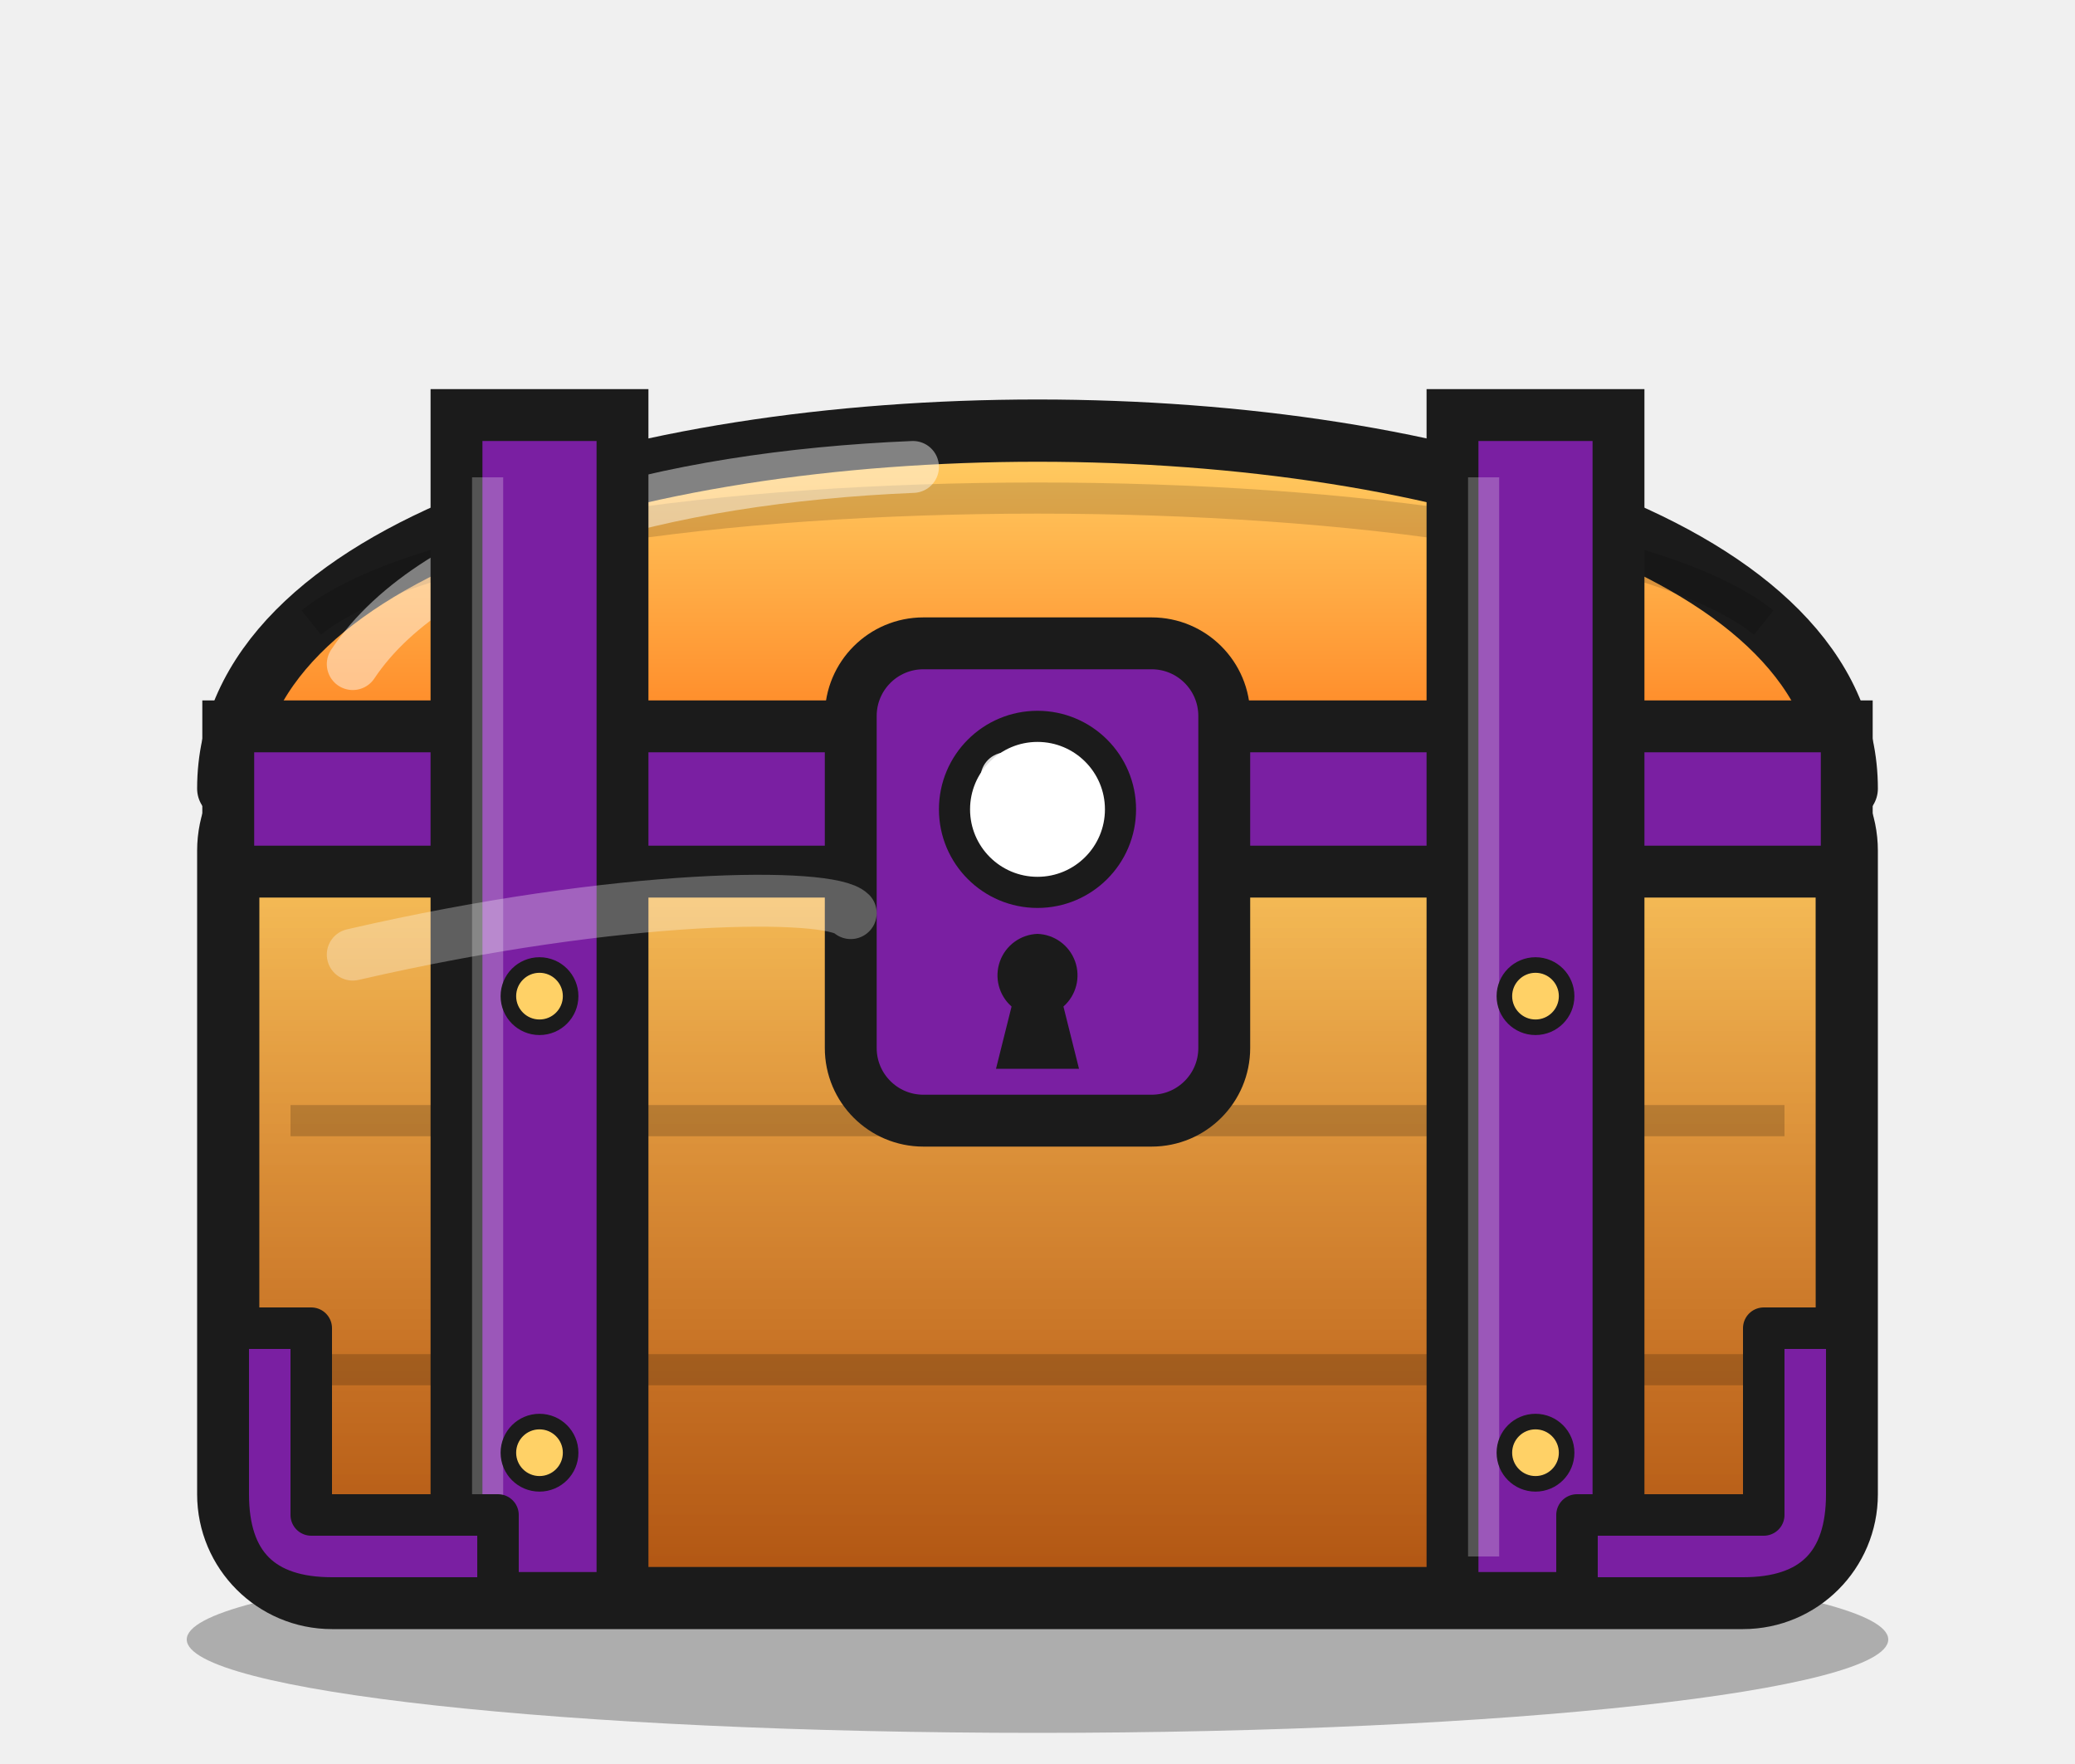
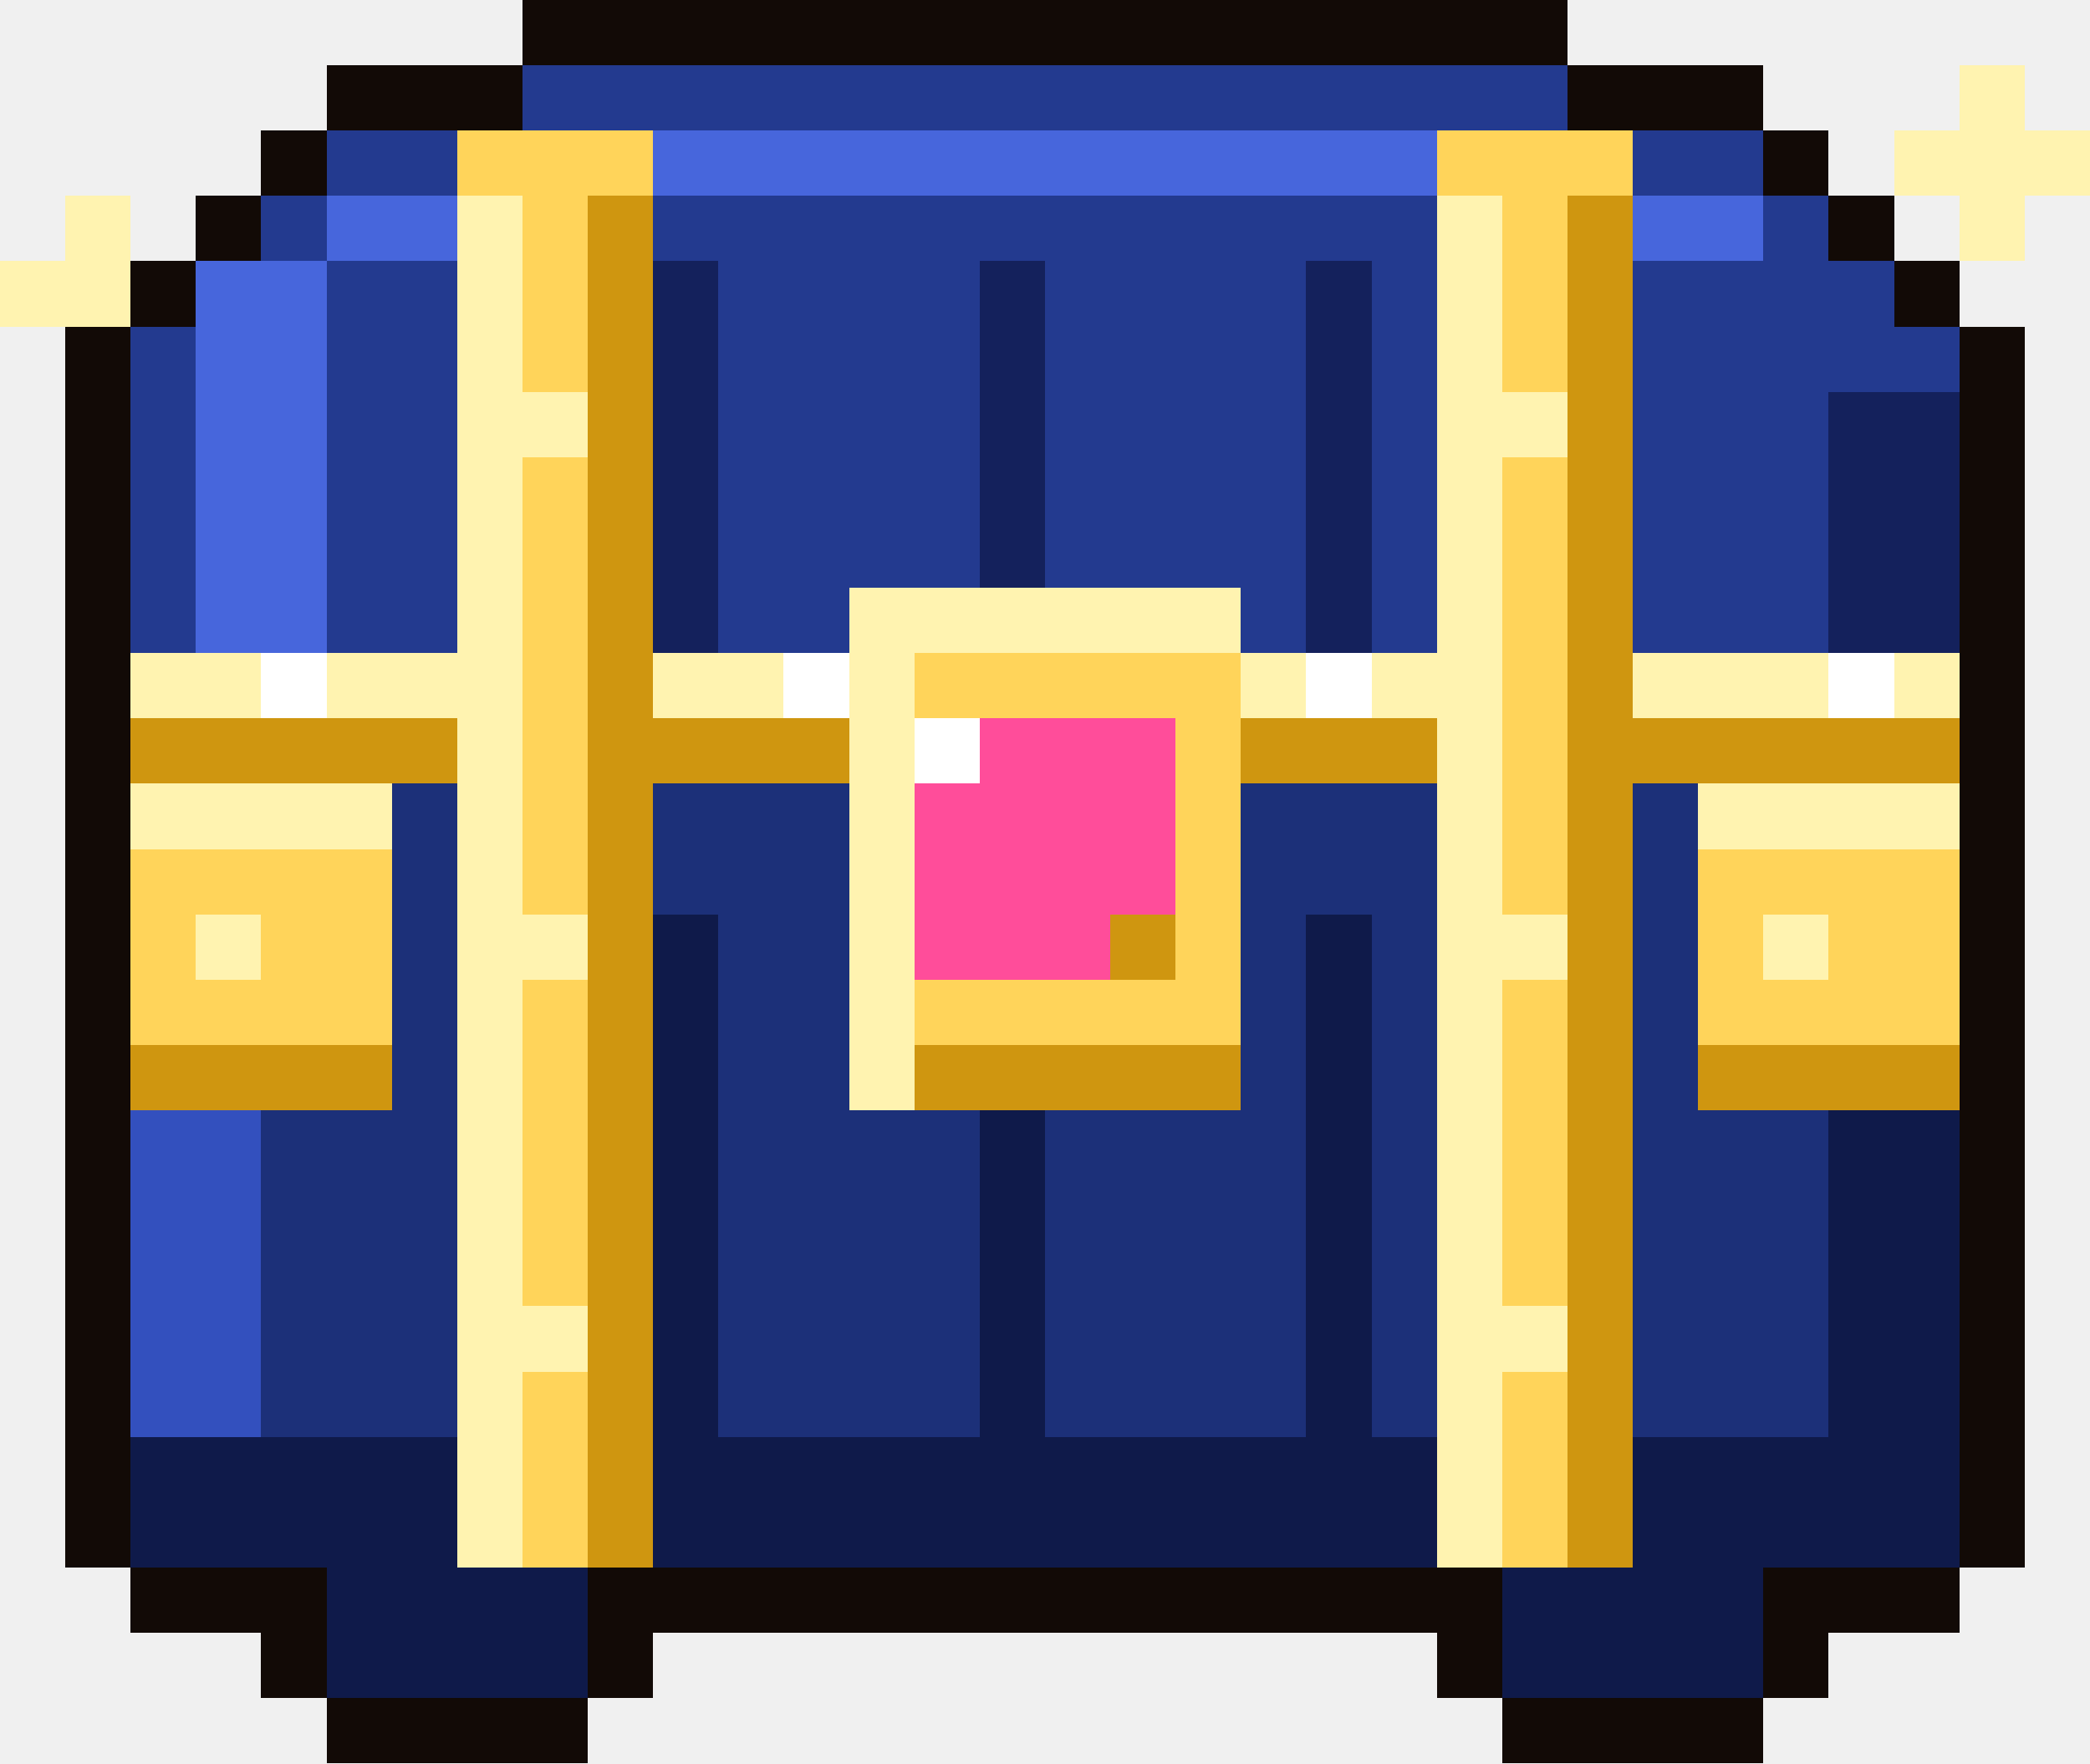
- <svg xmlns="http://www.w3.org/2000/svg" viewBox="0 0 200 170">
-   <defs>
-     <linearGradient id="t" x1="0" y1="0" x2="0" y2="1">
-       <stop offset="0" stop-color="#ffd166" />
-       <stop offset="1" stop-color="#ff7a1a" />
-     </linearGradient>
-     <linearGradient id="c" x1="0" y1="0" x2="0" y2="1">
-       <stop offset="0" stop-color="#000" stop-opacity="0" />
-       <stop offset="1" stop-color="#000" stop-opacity="0.3" />
-     </linearGradient>
-   </defs>
-   <ellipse cx="100" cy="158" rx="82" ry="9" fill="#000" fill-opacity="0.28" />
-   <rect x="22" y="72" width="156" height="82" rx="10" fill="url(#t)" stroke="#1b1b1b" stroke-width="6" />
-   <rect x="25" y="75" width="150" height="76" rx="8" fill="url(#c)" />
-   <path d="M28 108 H172 M28 132 H172" stroke="#000" stroke-opacity="0.18" stroke-width="3" />
-   <path d="M22 76 C22 30 178 30 178 76 Z" fill="url(#t)" stroke="#1b1b1b" stroke-width="6" stroke-linejoin="round" />
-   <path d="M30 60 C50 44 150 44 170 60" fill="none" stroke="#000" stroke-opacity="0.15" stroke-width="3" />
-   <path d="M34 64 C42 52 64 46 88 45" fill="none" stroke="#fff" stroke-opacity="0.45" stroke-width="5" stroke-linecap="round" />
-   <rect x="22" y="70" width="156" height="14" fill="#7a1fa2" stroke="#1b1b1b" stroke-width="5" />
-   <rect x="44" y="40" width="16" height="114" fill="#7a1fa2" stroke="#1b1b1b" stroke-width="5" />
-   <rect x="140" y="40" width="16" height="114" fill="#7a1fa2" stroke="#1b1b1b" stroke-width="5" />
-   <path d="M47 46 V150 M143 46 V150" stroke="#fff" stroke-opacity="0.25" stroke-width="3" />
-   <path d="M22 128 L22 144 Q22 154 32 154 L48 154 L48 146 L30 146 L30 128 Z" fill="#7a1fa2" stroke="#1b1b1b" stroke-width="4" stroke-linejoin="round" />
-   <path d="M178 128 L178 144 Q178 154 168 154 L152 154 L152 146 L170 146 L170 128 Z" fill="#7a1fa2" stroke="#1b1b1b" stroke-width="4" stroke-linejoin="round" />
-   <circle cx="52" cy="96" r="3" fill="#ffd166" stroke="#1b1b1b" stroke-width="1.5" />
-   <circle cx="52" cy="140" r="3" fill="#ffd166" stroke="#1b1b1b" stroke-width="1.5" />
-   <circle cx="148" cy="96" r="3" fill="#ffd166" stroke="#1b1b1b" stroke-width="1.5" />
-   <circle cx="148" cy="140" r="3" fill="#ffd166" stroke="#1b1b1b" stroke-width="1.5" />
-   <rect x="82" y="62" width="36" height="46" rx="7" fill="#7a1fa2" stroke="#1b1b1b" stroke-width="5" />
-   <circle cx="100" cy="78" r="8" fill="#ffffff" stroke="#1b1b1b" stroke-width="3" />
-   <circle cx="97" cy="75" r="2.5" fill="#fff" fill-opacity="0.85" />
-   <path d="M100 90 a4 4 0 0 1 2.5 7 L104 103 H96 L97.5 97 a4 4 0 0 1 2.5 -7 Z" fill="#1b1b1b" />
-   <path d="M34 92 C60 86 80 86 82 88" fill="none" stroke="#fff" stroke-opacity="0.3" stroke-width="5" stroke-linecap="round" />
+ <svg xmlns="http://www.w3.org/2000/svg" viewBox="0 0 32 27" shape-rendering="crispEdges">
+   <rect x="8" y="0" width="16" height="1" fill="#120a06" />
+   <rect x="5" y="1" width="3" height="1" fill="#120a06" />
+   <rect x="8" y="1" width="16" height="1" fill="#233a8f" />
+   <rect x="24" y="1" width="3" height="1" fill="#120a06" />
+   <rect x="30" y="1" width="1" height="1" fill="#fff3b0" />
+   <rect x="4" y="2" width="1" height="1" fill="#120a06" />
+   <rect x="5" y="2" width="2" height="1" fill="#233a8f" />
+   <rect x="7" y="2" width="3" height="1" fill="#ffd45a" />
+   <rect x="10" y="2" width="12" height="1" fill="#4766dc" />
+   <rect x="22" y="2" width="3" height="1" fill="#ffd45a" />
+   <rect x="25" y="2" width="2" height="1" fill="#233a8f" />
+   <rect x="27" y="2" width="1" height="1" fill="#120a06" />
+   <rect x="29" y="2" width="3" height="1" fill="#fff3b0" />
+   <rect x="1" y="3" width="1" height="1" fill="#fff3b0" />
+   <rect x="3" y="3" width="1" height="1" fill="#120a06" />
+   <rect x="4" y="3" width="1" height="1" fill="#233a8f" />
+   <rect x="5" y="3" width="2" height="1" fill="#4766dc" />
+   <rect x="7" y="3" width="1" height="1" fill="#fff3b0" />
+   <rect x="8" y="3" width="1" height="1" fill="#ffd45a" />
+   <rect x="9" y="3" width="1" height="1" fill="#cf9610" />
+   <rect x="10" y="3" width="12" height="1" fill="#233a8f" />
+   <rect x="22" y="3" width="1" height="1" fill="#fff3b0" />
+   <rect x="23" y="3" width="1" height="1" fill="#ffd45a" />
+   <rect x="24" y="3" width="1" height="1" fill="#cf9610" />
+   <rect x="25" y="3" width="2" height="1" fill="#4766dc" />
+   <rect x="27" y="3" width="1" height="1" fill="#233a8f" />
+   <rect x="28" y="3" width="1" height="1" fill="#120a06" />
+   <rect x="30" y="3" width="1" height="1" fill="#fff3b0" />
+   <rect x="0" y="4" width="2" height="1" fill="#fff3b0" />
+   <rect x="2" y="4" width="1" height="1" fill="#120a06" />
+   <rect x="3" y="4" width="2" height="1" fill="#4766dc" />
+   <rect x="5" y="4" width="2" height="1" fill="#233a8f" />
+   <rect x="7" y="4" width="1" height="1" fill="#fff3b0" />
+   <rect x="8" y="4" width="1" height="1" fill="#ffd45a" />
+   <rect x="9" y="4" width="1" height="1" fill="#cf9610" />
+   <rect x="10" y="4" width="1" height="1" fill="#14215c" />
+   <rect x="11" y="4" width="4" height="1" fill="#233a8f" />
+   <rect x="15" y="4" width="1" height="1" fill="#14215c" />
+   <rect x="16" y="4" width="4" height="1" fill="#233a8f" />
+   <rect x="20" y="4" width="1" height="1" fill="#14215c" />
+   <rect x="21" y="4" width="1" height="1" fill="#233a8f" />
+   <rect x="22" y="4" width="1" height="1" fill="#fff3b0" />
+   <rect x="23" y="4" width="1" height="1" fill="#ffd45a" />
+   <rect x="24" y="4" width="1" height="1" fill="#cf9610" />
+   <rect x="25" y="4" width="4" height="1" fill="#233a8f" />
+   <rect x="29" y="4" width="1" height="1" fill="#120a06" />
+   <rect x="1" y="5" width="1" height="1" fill="#120a06" />
+   <rect x="2" y="5" width="1" height="1" fill="#233a8f" />
+   <rect x="3" y="5" width="2" height="1" fill="#4766dc" />
+   <rect x="5" y="5" width="2" height="1" fill="#233a8f" />
+   <rect x="7" y="5" width="1" height="1" fill="#fff3b0" />
+   <rect x="8" y="5" width="1" height="1" fill="#ffd45a" />
+   <rect x="9" y="5" width="1" height="1" fill="#cf9610" />
+   <rect x="10" y="5" width="1" height="1" fill="#14215c" />
+   <rect x="11" y="5" width="4" height="1" fill="#233a8f" />
+   <rect x="15" y="5" width="1" height="1" fill="#14215c" />
+   <rect x="16" y="5" width="4" height="1" fill="#233a8f" />
+   <rect x="20" y="5" width="1" height="1" fill="#14215c" />
+   <rect x="21" y="5" width="1" height="1" fill="#233a8f" />
+   <rect x="22" y="5" width="1" height="1" fill="#fff3b0" />
+   <rect x="23" y="5" width="1" height="1" fill="#ffd45a" />
+   <rect x="24" y="5" width="1" height="1" fill="#cf9610" />
+   <rect x="25" y="5" width="5" height="1" fill="#233a8f" />
+   <rect x="30" y="5" width="1" height="1" fill="#120a06" />
+   <rect x="1" y="6" width="1" height="1" fill="#120a06" />
+   <rect x="2" y="6" width="1" height="1" fill="#233a8f" />
+   <rect x="3" y="6" width="2" height="1" fill="#4766dc" />
+   <rect x="5" y="6" width="2" height="1" fill="#233a8f" />
+   <rect x="7" y="6" width="2" height="1" fill="#fff3b0" />
+   <rect x="9" y="6" width="1" height="1" fill="#cf9610" />
+   <rect x="10" y="6" width="1" height="1" fill="#14215c" />
+   <rect x="11" y="6" width="4" height="1" fill="#233a8f" />
+   <rect x="15" y="6" width="1" height="1" fill="#14215c" />
+   <rect x="16" y="6" width="4" height="1" fill="#233a8f" />
+   <rect x="20" y="6" width="1" height="1" fill="#14215c" />
+   <rect x="21" y="6" width="1" height="1" fill="#233a8f" />
+   <rect x="22" y="6" width="2" height="1" fill="#fff3b0" />
+   <rect x="24" y="6" width="1" height="1" fill="#cf9610" />
+   <rect x="25" y="6" width="3" height="1" fill="#233a8f" />
+   <rect x="28" y="6" width="2" height="1" fill="#14215c" />
+   <rect x="30" y="6" width="1" height="1" fill="#120a06" />
+   <rect x="1" y="7" width="1" height="1" fill="#120a06" />
+   <rect x="2" y="7" width="1" height="1" fill="#233a8f" />
+   <rect x="3" y="7" width="2" height="1" fill="#4766dc" />
+   <rect x="5" y="7" width="2" height="1" fill="#233a8f" />
+   <rect x="7" y="7" width="1" height="1" fill="#fff3b0" />
+   <rect x="8" y="7" width="1" height="1" fill="#ffd45a" />
+   <rect x="9" y="7" width="1" height="1" fill="#cf9610" />
+   <rect x="10" y="7" width="1" height="1" fill="#14215c" />
+   <rect x="11" y="7" width="4" height="1" fill="#233a8f" />
+   <rect x="15" y="7" width="1" height="1" fill="#14215c" />
+   <rect x="16" y="7" width="4" height="1" fill="#233a8f" />
+   <rect x="20" y="7" width="1" height="1" fill="#14215c" />
+   <rect x="21" y="7" width="1" height="1" fill="#233a8f" />
+   <rect x="22" y="7" width="1" height="1" fill="#fff3b0" />
+   <rect x="23" y="7" width="1" height="1" fill="#ffd45a" />
+   <rect x="24" y="7" width="1" height="1" fill="#cf9610" />
+   <rect x="25" y="7" width="3" height="1" fill="#233a8f" />
+   <rect x="28" y="7" width="2" height="1" fill="#14215c" />
+   <rect x="30" y="7" width="1" height="1" fill="#120a06" />
+   <rect x="1" y="8" width="1" height="1" fill="#120a06" />
+   <rect x="2" y="8" width="1" height="1" fill="#233a8f" />
+   <rect x="3" y="8" width="2" height="1" fill="#4766dc" />
+   <rect x="5" y="8" width="2" height="1" fill="#233a8f" />
+   <rect x="7" y="8" width="1" height="1" fill="#fff3b0" />
+   <rect x="8" y="8" width="1" height="1" fill="#ffd45a" />
+   <rect x="9" y="8" width="1" height="1" fill="#cf9610" />
+   <rect x="10" y="8" width="1" height="1" fill="#14215c" />
+   <rect x="11" y="8" width="4" height="1" fill="#233a8f" />
+   <rect x="15" y="8" width="1" height="1" fill="#14215c" />
+   <rect x="16" y="8" width="4" height="1" fill="#233a8f" />
+   <rect x="20" y="8" width="1" height="1" fill="#14215c" />
+   <rect x="21" y="8" width="1" height="1" fill="#233a8f" />
+   <rect x="22" y="8" width="1" height="1" fill="#fff3b0" />
+   <rect x="23" y="8" width="1" height="1" fill="#ffd45a" />
+   <rect x="24" y="8" width="1" height="1" fill="#cf9610" />
+   <rect x="25" y="8" width="3" height="1" fill="#233a8f" />
+   <rect x="28" y="8" width="2" height="1" fill="#14215c" />
+   <rect x="30" y="8" width="1" height="1" fill="#120a06" />
+   <rect x="1" y="9" width="1" height="1" fill="#120a06" />
+   <rect x="2" y="9" width="1" height="1" fill="#233a8f" />
+   <rect x="3" y="9" width="2" height="1" fill="#4766dc" />
+   <rect x="5" y="9" width="2" height="1" fill="#233a8f" />
+   <rect x="7" y="9" width="1" height="1" fill="#fff3b0" />
+   <rect x="8" y="9" width="1" height="1" fill="#ffd45a" />
+   <rect x="9" y="9" width="1" height="1" fill="#cf9610" />
+   <rect x="10" y="9" width="1" height="1" fill="#14215c" />
+   <rect x="11" y="9" width="2" height="1" fill="#233a8f" />
+   <rect x="13" y="9" width="6" height="1" fill="#fff3b0" />
+   <rect x="19" y="9" width="1" height="1" fill="#233a8f" />
+   <rect x="20" y="9" width="1" height="1" fill="#14215c" />
+   <rect x="21" y="9" width="1" height="1" fill="#233a8f" />
+   <rect x="22" y="9" width="1" height="1" fill="#fff3b0" />
+   <rect x="23" y="9" width="1" height="1" fill="#ffd45a" />
+   <rect x="24" y="9" width="1" height="1" fill="#cf9610" />
+   <rect x="25" y="9" width="3" height="1" fill="#233a8f" />
+   <rect x="28" y="9" width="2" height="1" fill="#14215c" />
+   <rect x="30" y="9" width="1" height="1" fill="#120a06" />
+   <rect x="1" y="10" width="1" height="1" fill="#120a06" />
+   <rect x="2" y="10" width="2" height="1" fill="#fff3b0" />
+   <rect x="4" y="10" width="1" height="1" fill="#ffffff" />
+   <rect x="5" y="10" width="3" height="1" fill="#fff3b0" />
+   <rect x="8" y="10" width="1" height="1" fill="#ffd45a" />
+   <rect x="9" y="10" width="1" height="1" fill="#cf9610" />
+   <rect x="10" y="10" width="2" height="1" fill="#fff3b0" />
+   <rect x="12" y="10" width="1" height="1" fill="#ffffff" />
+   <rect x="13" y="10" width="1" height="1" fill="#fff3b0" />
+   <rect x="14" y="10" width="5" height="1" fill="#ffd45a" />
+   <rect x="19" y="10" width="1" height="1" fill="#fff3b0" />
+   <rect x="20" y="10" width="1" height="1" fill="#ffffff" />
+   <rect x="21" y="10" width="2" height="1" fill="#fff3b0" />
+   <rect x="23" y="10" width="1" height="1" fill="#ffd45a" />
+   <rect x="24" y="10" width="1" height="1" fill="#cf9610" />
+   <rect x="25" y="10" width="3" height="1" fill="#fff3b0" />
+   <rect x="28" y="10" width="1" height="1" fill="#ffffff" />
+   <rect x="29" y="10" width="1" height="1" fill="#fff3b0" />
+   <rect x="30" y="10" width="1" height="1" fill="#120a06" />
+   <rect x="1" y="11" width="1" height="1" fill="#120a06" />
+   <rect x="2" y="11" width="5" height="1" fill="#cf9610" />
+   <rect x="7" y="11" width="1" height="1" fill="#fff3b0" />
+   <rect x="8" y="11" width="1" height="1" fill="#ffd45a" />
+   <rect x="9" y="11" width="4" height="1" fill="#cf9610" />
+   <rect x="13" y="11" width="1" height="1" fill="#fff3b0" />
+   <rect x="14" y="11" width="1" height="1" fill="#ffffff" />
+   <rect x="15" y="11" width="3" height="1" fill="#ff4d9a" />
+   <rect x="18" y="11" width="1" height="1" fill="#ffd45a" />
+   <rect x="19" y="11" width="3" height="1" fill="#cf9610" />
+   <rect x="22" y="11" width="1" height="1" fill="#fff3b0" />
+   <rect x="23" y="11" width="1" height="1" fill="#ffd45a" />
+   <rect x="24" y="11" width="6" height="1" fill="#cf9610" />
+   <rect x="30" y="11" width="1" height="1" fill="#120a06" />
+   <rect x="1" y="12" width="1" height="1" fill="#120a06" />
+   <rect x="2" y="12" width="4" height="1" fill="#fff3b0" />
+   <rect x="6" y="12" width="1" height="1" fill="#1c3079" />
+   <rect x="7" y="12" width="1" height="1" fill="#fff3b0" />
+   <rect x="8" y="12" width="1" height="1" fill="#ffd45a" />
+   <rect x="9" y="12" width="1" height="1" fill="#cf9610" />
+   <rect x="10" y="12" width="3" height="1" fill="#1c3079" />
+   <rect x="13" y="12" width="1" height="1" fill="#fff3b0" />
+   <rect x="14" y="12" width="4" height="1" fill="#ff4d9a" />
+   <rect x="18" y="12" width="1" height="1" fill="#ffd45a" />
+   <rect x="19" y="12" width="3" height="1" fill="#1c3079" />
+   <rect x="22" y="12" width="1" height="1" fill="#fff3b0" />
+   <rect x="23" y="12" width="1" height="1" fill="#ffd45a" />
+   <rect x="24" y="12" width="1" height="1" fill="#cf9610" />
+   <rect x="25" y="12" width="1" height="1" fill="#1c3079" />
+   <rect x="26" y="12" width="4" height="1" fill="#fff3b0" />
+   <rect x="30" y="12" width="1" height="1" fill="#120a06" />
+   <rect x="1" y="13" width="1" height="1" fill="#120a06" />
+   <rect x="2" y="13" width="4" height="1" fill="#ffd45a" />
+   <rect x="6" y="13" width="1" height="1" fill="#1c3079" />
+   <rect x="7" y="13" width="1" height="1" fill="#fff3b0" />
+   <rect x="8" y="13" width="1" height="1" fill="#ffd45a" />
+   <rect x="9" y="13" width="1" height="1" fill="#cf9610" />
+   <rect x="10" y="13" width="3" height="1" fill="#1c3079" />
+   <rect x="13" y="13" width="1" height="1" fill="#fff3b0" />
+   <rect x="14" y="13" width="4" height="1" fill="#ff4d9a" />
+   <rect x="18" y="13" width="1" height="1" fill="#ffd45a" />
+   <rect x="19" y="13" width="3" height="1" fill="#1c3079" />
+   <rect x="22" y="13" width="1" height="1" fill="#fff3b0" />
+   <rect x="23" y="13" width="1" height="1" fill="#ffd45a" />
+   <rect x="24" y="13" width="1" height="1" fill="#cf9610" />
+   <rect x="25" y="13" width="1" height="1" fill="#1c3079" />
+   <rect x="26" y="13" width="4" height="1" fill="#ffd45a" />
+   <rect x="30" y="13" width="1" height="1" fill="#120a06" />
+   <rect x="1" y="14" width="1" height="1" fill="#120a06" />
+   <rect x="2" y="14" width="1" height="1" fill="#ffd45a" />
+   <rect x="3" y="14" width="1" height="1" fill="#fff3b0" />
+   <rect x="4" y="14" width="2" height="1" fill="#ffd45a" />
+   <rect x="6" y="14" width="1" height="1" fill="#1c3079" />
+   <rect x="7" y="14" width="2" height="1" fill="#fff3b0" />
+   <rect x="9" y="14" width="1" height="1" fill="#cf9610" />
+   <rect x="10" y="14" width="1" height="1" fill="#0f1a4a" />
+   <rect x="11" y="14" width="2" height="1" fill="#1c3079" />
+   <rect x="13" y="14" width="1" height="1" fill="#fff3b0" />
+   <rect x="14" y="14" width="3" height="1" fill="#ff4d9a" />
+   <rect x="17" y="14" width="1" height="1" fill="#cf9610" />
+   <rect x="18" y="14" width="1" height="1" fill="#ffd45a" />
+   <rect x="19" y="14" width="1" height="1" fill="#1c3079" />
+   <rect x="20" y="14" width="1" height="1" fill="#0f1a4a" />
+   <rect x="21" y="14" width="1" height="1" fill="#1c3079" />
+   <rect x="22" y="14" width="2" height="1" fill="#fff3b0" />
+   <rect x="24" y="14" width="1" height="1" fill="#cf9610" />
+   <rect x="25" y="14" width="1" height="1" fill="#1c3079" />
+   <rect x="26" y="14" width="1" height="1" fill="#ffd45a" />
+   <rect x="27" y="14" width="1" height="1" fill="#fff3b0" />
+   <rect x="28" y="14" width="2" height="1" fill="#ffd45a" />
+   <rect x="30" y="14" width="1" height="1" fill="#120a06" />
+   <rect x="1" y="15" width="1" height="1" fill="#120a06" />
+   <rect x="2" y="15" width="4" height="1" fill="#ffd45a" />
+   <rect x="6" y="15" width="1" height="1" fill="#1c3079" />
+   <rect x="7" y="15" width="1" height="1" fill="#fff3b0" />
+   <rect x="8" y="15" width="1" height="1" fill="#ffd45a" />
+   <rect x="9" y="15" width="1" height="1" fill="#cf9610" />
+   <rect x="10" y="15" width="1" height="1" fill="#0f1a4a" />
+   <rect x="11" y="15" width="2" height="1" fill="#1c3079" />
+   <rect x="13" y="15" width="1" height="1" fill="#fff3b0" />
+   <rect x="14" y="15" width="5" height="1" fill="#ffd45a" />
+   <rect x="19" y="15" width="1" height="1" fill="#1c3079" />
+   <rect x="20" y="15" width="1" height="1" fill="#0f1a4a" />
+   <rect x="21" y="15" width="1" height="1" fill="#1c3079" />
+   <rect x="22" y="15" width="1" height="1" fill="#fff3b0" />
+   <rect x="23" y="15" width="1" height="1" fill="#ffd45a" />
+   <rect x="24" y="15" width="1" height="1" fill="#cf9610" />
+   <rect x="25" y="15" width="1" height="1" fill="#1c3079" />
+   <rect x="26" y="15" width="4" height="1" fill="#ffd45a" />
+   <rect x="30" y="15" width="1" height="1" fill="#120a06" />
+   <rect x="1" y="16" width="1" height="1" fill="#120a06" />
+   <rect x="2" y="16" width="4" height="1" fill="#cf9610" />
+   <rect x="6" y="16" width="1" height="1" fill="#1c3079" />
+   <rect x="7" y="16" width="1" height="1" fill="#fff3b0" />
+   <rect x="8" y="16" width="1" height="1" fill="#ffd45a" />
+   <rect x="9" y="16" width="1" height="1" fill="#cf9610" />
+   <rect x="10" y="16" width="1" height="1" fill="#0f1a4a" />
+   <rect x="11" y="16" width="2" height="1" fill="#1c3079" />
+   <rect x="13" y="16" width="1" height="1" fill="#fff3b0" />
+   <rect x="14" y="16" width="5" height="1" fill="#cf9610" />
+   <rect x="19" y="16" width="1" height="1" fill="#1c3079" />
+   <rect x="20" y="16" width="1" height="1" fill="#0f1a4a" />
+   <rect x="21" y="16" width="1" height="1" fill="#1c3079" />
+   <rect x="22" y="16" width="1" height="1" fill="#fff3b0" />
+   <rect x="23" y="16" width="1" height="1" fill="#ffd45a" />
+   <rect x="24" y="16" width="1" height="1" fill="#cf9610" />
+   <rect x="25" y="16" width="1" height="1" fill="#1c3079" />
+   <rect x="26" y="16" width="4" height="1" fill="#cf9610" />
+   <rect x="30" y="16" width="1" height="1" fill="#120a06" />
+   <rect x="1" y="17" width="1" height="1" fill="#120a06" />
+   <rect x="2" y="17" width="2" height="1" fill="#3350be" />
+   <rect x="4" y="17" width="3" height="1" fill="#1c3079" />
+   <rect x="7" y="17" width="1" height="1" fill="#fff3b0" />
+   <rect x="8" y="17" width="1" height="1" fill="#ffd45a" />
+   <rect x="9" y="17" width="1" height="1" fill="#cf9610" />
+   <rect x="10" y="17" width="1" height="1" fill="#0f1a4a" />
+   <rect x="11" y="17" width="4" height="1" fill="#1c3079" />
+   <rect x="15" y="17" width="1" height="1" fill="#0f1a4a" />
+   <rect x="16" y="17" width="4" height="1" fill="#1c3079" />
+   <rect x="20" y="17" width="1" height="1" fill="#0f1a4a" />
+   <rect x="21" y="17" width="1" height="1" fill="#1c3079" />
+   <rect x="22" y="17" width="1" height="1" fill="#fff3b0" />
+   <rect x="23" y="17" width="1" height="1" fill="#ffd45a" />
+   <rect x="24" y="17" width="1" height="1" fill="#cf9610" />
+   <rect x="25" y="17" width="3" height="1" fill="#1c3079" />
+   <rect x="28" y="17" width="2" height="1" fill="#0f1a4a" />
+   <rect x="30" y="17" width="1" height="1" fill="#120a06" />
+   <rect x="1" y="18" width="1" height="1" fill="#120a06" />
+   <rect x="2" y="18" width="2" height="1" fill="#3350be" />
+   <rect x="4" y="18" width="3" height="1" fill="#1c3079" />
+   <rect x="7" y="18" width="1" height="1" fill="#fff3b0" />
+   <rect x="8" y="18" width="1" height="1" fill="#ffd45a" />
+   <rect x="9" y="18" width="1" height="1" fill="#cf9610" />
+   <rect x="10" y="18" width="1" height="1" fill="#0f1a4a" />
+   <rect x="11" y="18" width="4" height="1" fill="#1c3079" />
+   <rect x="15" y="18" width="1" height="1" fill="#0f1a4a" />
+   <rect x="16" y="18" width="4" height="1" fill="#1c3079" />
+   <rect x="20" y="18" width="1" height="1" fill="#0f1a4a" />
+   <rect x="21" y="18" width="1" height="1" fill="#1c3079" />
+   <rect x="22" y="18" width="1" height="1" fill="#fff3b0" />
+   <rect x="23" y="18" width="1" height="1" fill="#ffd45a" />
+   <rect x="24" y="18" width="1" height="1" fill="#cf9610" />
+   <rect x="25" y="18" width="3" height="1" fill="#1c3079" />
+   <rect x="28" y="18" width="2" height="1" fill="#0f1a4a" />
+   <rect x="30" y="18" width="1" height="1" fill="#120a06" />
+   <rect x="1" y="19" width="1" height="1" fill="#120a06" />
+   <rect x="2" y="19" width="2" height="1" fill="#3350be" />
+   <rect x="4" y="19" width="3" height="1" fill="#1c3079" />
+   <rect x="7" y="19" width="1" height="1" fill="#fff3b0" />
+   <rect x="8" y="19" width="1" height="1" fill="#ffd45a" />
+   <rect x="9" y="19" width="1" height="1" fill="#cf9610" />
+   <rect x="10" y="19" width="1" height="1" fill="#0f1a4a" />
+   <rect x="11" y="19" width="4" height="1" fill="#1c3079" />
+   <rect x="15" y="19" width="1" height="1" fill="#0f1a4a" />
+   <rect x="16" y="19" width="4" height="1" fill="#1c3079" />
+   <rect x="20" y="19" width="1" height="1" fill="#0f1a4a" />
+   <rect x="21" y="19" width="1" height="1" fill="#1c3079" />
+   <rect x="22" y="19" width="1" height="1" fill="#fff3b0" />
+   <rect x="23" y="19" width="1" height="1" fill="#ffd45a" />
+   <rect x="24" y="19" width="1" height="1" fill="#cf9610" />
+   <rect x="25" y="19" width="3" height="1" fill="#1c3079" />
+   <rect x="28" y="19" width="2" height="1" fill="#0f1a4a" />
+   <rect x="30" y="19" width="1" height="1" fill="#120a06" />
+   <rect x="1" y="20" width="1" height="1" fill="#120a06" />
+   <rect x="2" y="20" width="2" height="1" fill="#3350be" />
+   <rect x="4" y="20" width="3" height="1" fill="#1c3079" />
+   <rect x="7" y="20" width="2" height="1" fill="#fff3b0" />
+   <rect x="9" y="20" width="1" height="1" fill="#cf9610" />
+   <rect x="10" y="20" width="1" height="1" fill="#0f1a4a" />
+   <rect x="11" y="20" width="4" height="1" fill="#1c3079" />
+   <rect x="15" y="20" width="1" height="1" fill="#0f1a4a" />
+   <rect x="16" y="20" width="4" height="1" fill="#1c3079" />
+   <rect x="20" y="20" width="1" height="1" fill="#0f1a4a" />
+   <rect x="21" y="20" width="1" height="1" fill="#1c3079" />
+   <rect x="22" y="20" width="2" height="1" fill="#fff3b0" />
+   <rect x="24" y="20" width="1" height="1" fill="#cf9610" />
+   <rect x="25" y="20" width="3" height="1" fill="#1c3079" />
+   <rect x="28" y="20" width="2" height="1" fill="#0f1a4a" />
+   <rect x="30" y="20" width="1" height="1" fill="#120a06" />
+   <rect x="1" y="21" width="1" height="1" fill="#120a06" />
+   <rect x="2" y="21" width="2" height="1" fill="#3350be" />
+   <rect x="4" y="21" width="3" height="1" fill="#1c3079" />
+   <rect x="7" y="21" width="1" height="1" fill="#fff3b0" />
+   <rect x="8" y="21" width="1" height="1" fill="#ffd45a" />
+   <rect x="9" y="21" width="1" height="1" fill="#cf9610" />
+   <rect x="10" y="21" width="1" height="1" fill="#0f1a4a" />
+   <rect x="11" y="21" width="4" height="1" fill="#1c3079" />
+   <rect x="15" y="21" width="1" height="1" fill="#0f1a4a" />
+   <rect x="16" y="21" width="4" height="1" fill="#1c3079" />
+   <rect x="20" y="21" width="1" height="1" fill="#0f1a4a" />
+   <rect x="21" y="21" width="1" height="1" fill="#1c3079" />
+   <rect x="22" y="21" width="1" height="1" fill="#fff3b0" />
+   <rect x="23" y="21" width="1" height="1" fill="#ffd45a" />
+   <rect x="24" y="21" width="1" height="1" fill="#cf9610" />
+   <rect x="25" y="21" width="3" height="1" fill="#1c3079" />
+   <rect x="28" y="21" width="2" height="1" fill="#0f1a4a" />
+   <rect x="30" y="21" width="1" height="1" fill="#120a06" />
+   <rect x="1" y="22" width="1" height="1" fill="#120a06" />
+   <rect x="2" y="22" width="5" height="1" fill="#0f1a4a" />
+   <rect x="7" y="22" width="1" height="1" fill="#fff3b0" />
+   <rect x="8" y="22" width="1" height="1" fill="#ffd45a" />
+   <rect x="9" y="22" width="1" height="1" fill="#cf9610" />
+   <rect x="10" y="22" width="12" height="1" fill="#0f1a4a" />
+   <rect x="22" y="22" width="1" height="1" fill="#fff3b0" />
+   <rect x="23" y="22" width="1" height="1" fill="#ffd45a" />
+   <rect x="24" y="22" width="1" height="1" fill="#cf9610" />
+   <rect x="25" y="22" width="5" height="1" fill="#0f1a4a" />
+   <rect x="30" y="22" width="1" height="1" fill="#120a06" />
+   <rect x="1" y="23" width="1" height="1" fill="#120a06" />
+   <rect x="2" y="23" width="5" height="1" fill="#0f1a4a" />
+   <rect x="7" y="23" width="1" height="1" fill="#fff3b0" />
+   <rect x="8" y="23" width="1" height="1" fill="#ffd45a" />
+   <rect x="9" y="23" width="1" height="1" fill="#cf9610" />
+   <rect x="10" y="23" width="12" height="1" fill="#0f1a4a" />
+   <rect x="22" y="23" width="1" height="1" fill="#fff3b0" />
+   <rect x="23" y="23" width="1" height="1" fill="#ffd45a" />
+   <rect x="24" y="23" width="1" height="1" fill="#cf9610" />
+   <rect x="25" y="23" width="5" height="1" fill="#0f1a4a" />
+   <rect x="30" y="23" width="1" height="1" fill="#120a06" />
+   <rect x="2" y="24" width="3" height="1" fill="#120a06" />
+   <rect x="5" y="24" width="4" height="1" fill="#0f1a4a" />
+   <rect x="9" y="24" width="14" height="1" fill="#120a06" />
+   <rect x="23" y="24" width="4" height="1" fill="#0f1a4a" />
+   <rect x="27" y="24" width="3" height="1" fill="#120a06" />
+   <rect x="4" y="25" width="1" height="1" fill="#120a06" />
+   <rect x="5" y="25" width="4" height="1" fill="#0f1a4a" />
+   <rect x="9" y="25" width="1" height="1" fill="#120a06" />
+   <rect x="22" y="25" width="1" height="1" fill="#120a06" />
+   <rect x="23" y="25" width="4" height="1" fill="#0f1a4a" />
+   <rect x="27" y="25" width="1" height="1" fill="#120a06" />
+   <rect x="5" y="26" width="4" height="1" fill="#120a06" />
+   <rect x="23" y="26" width="4" height="1" fill="#120a06" />
</svg>
